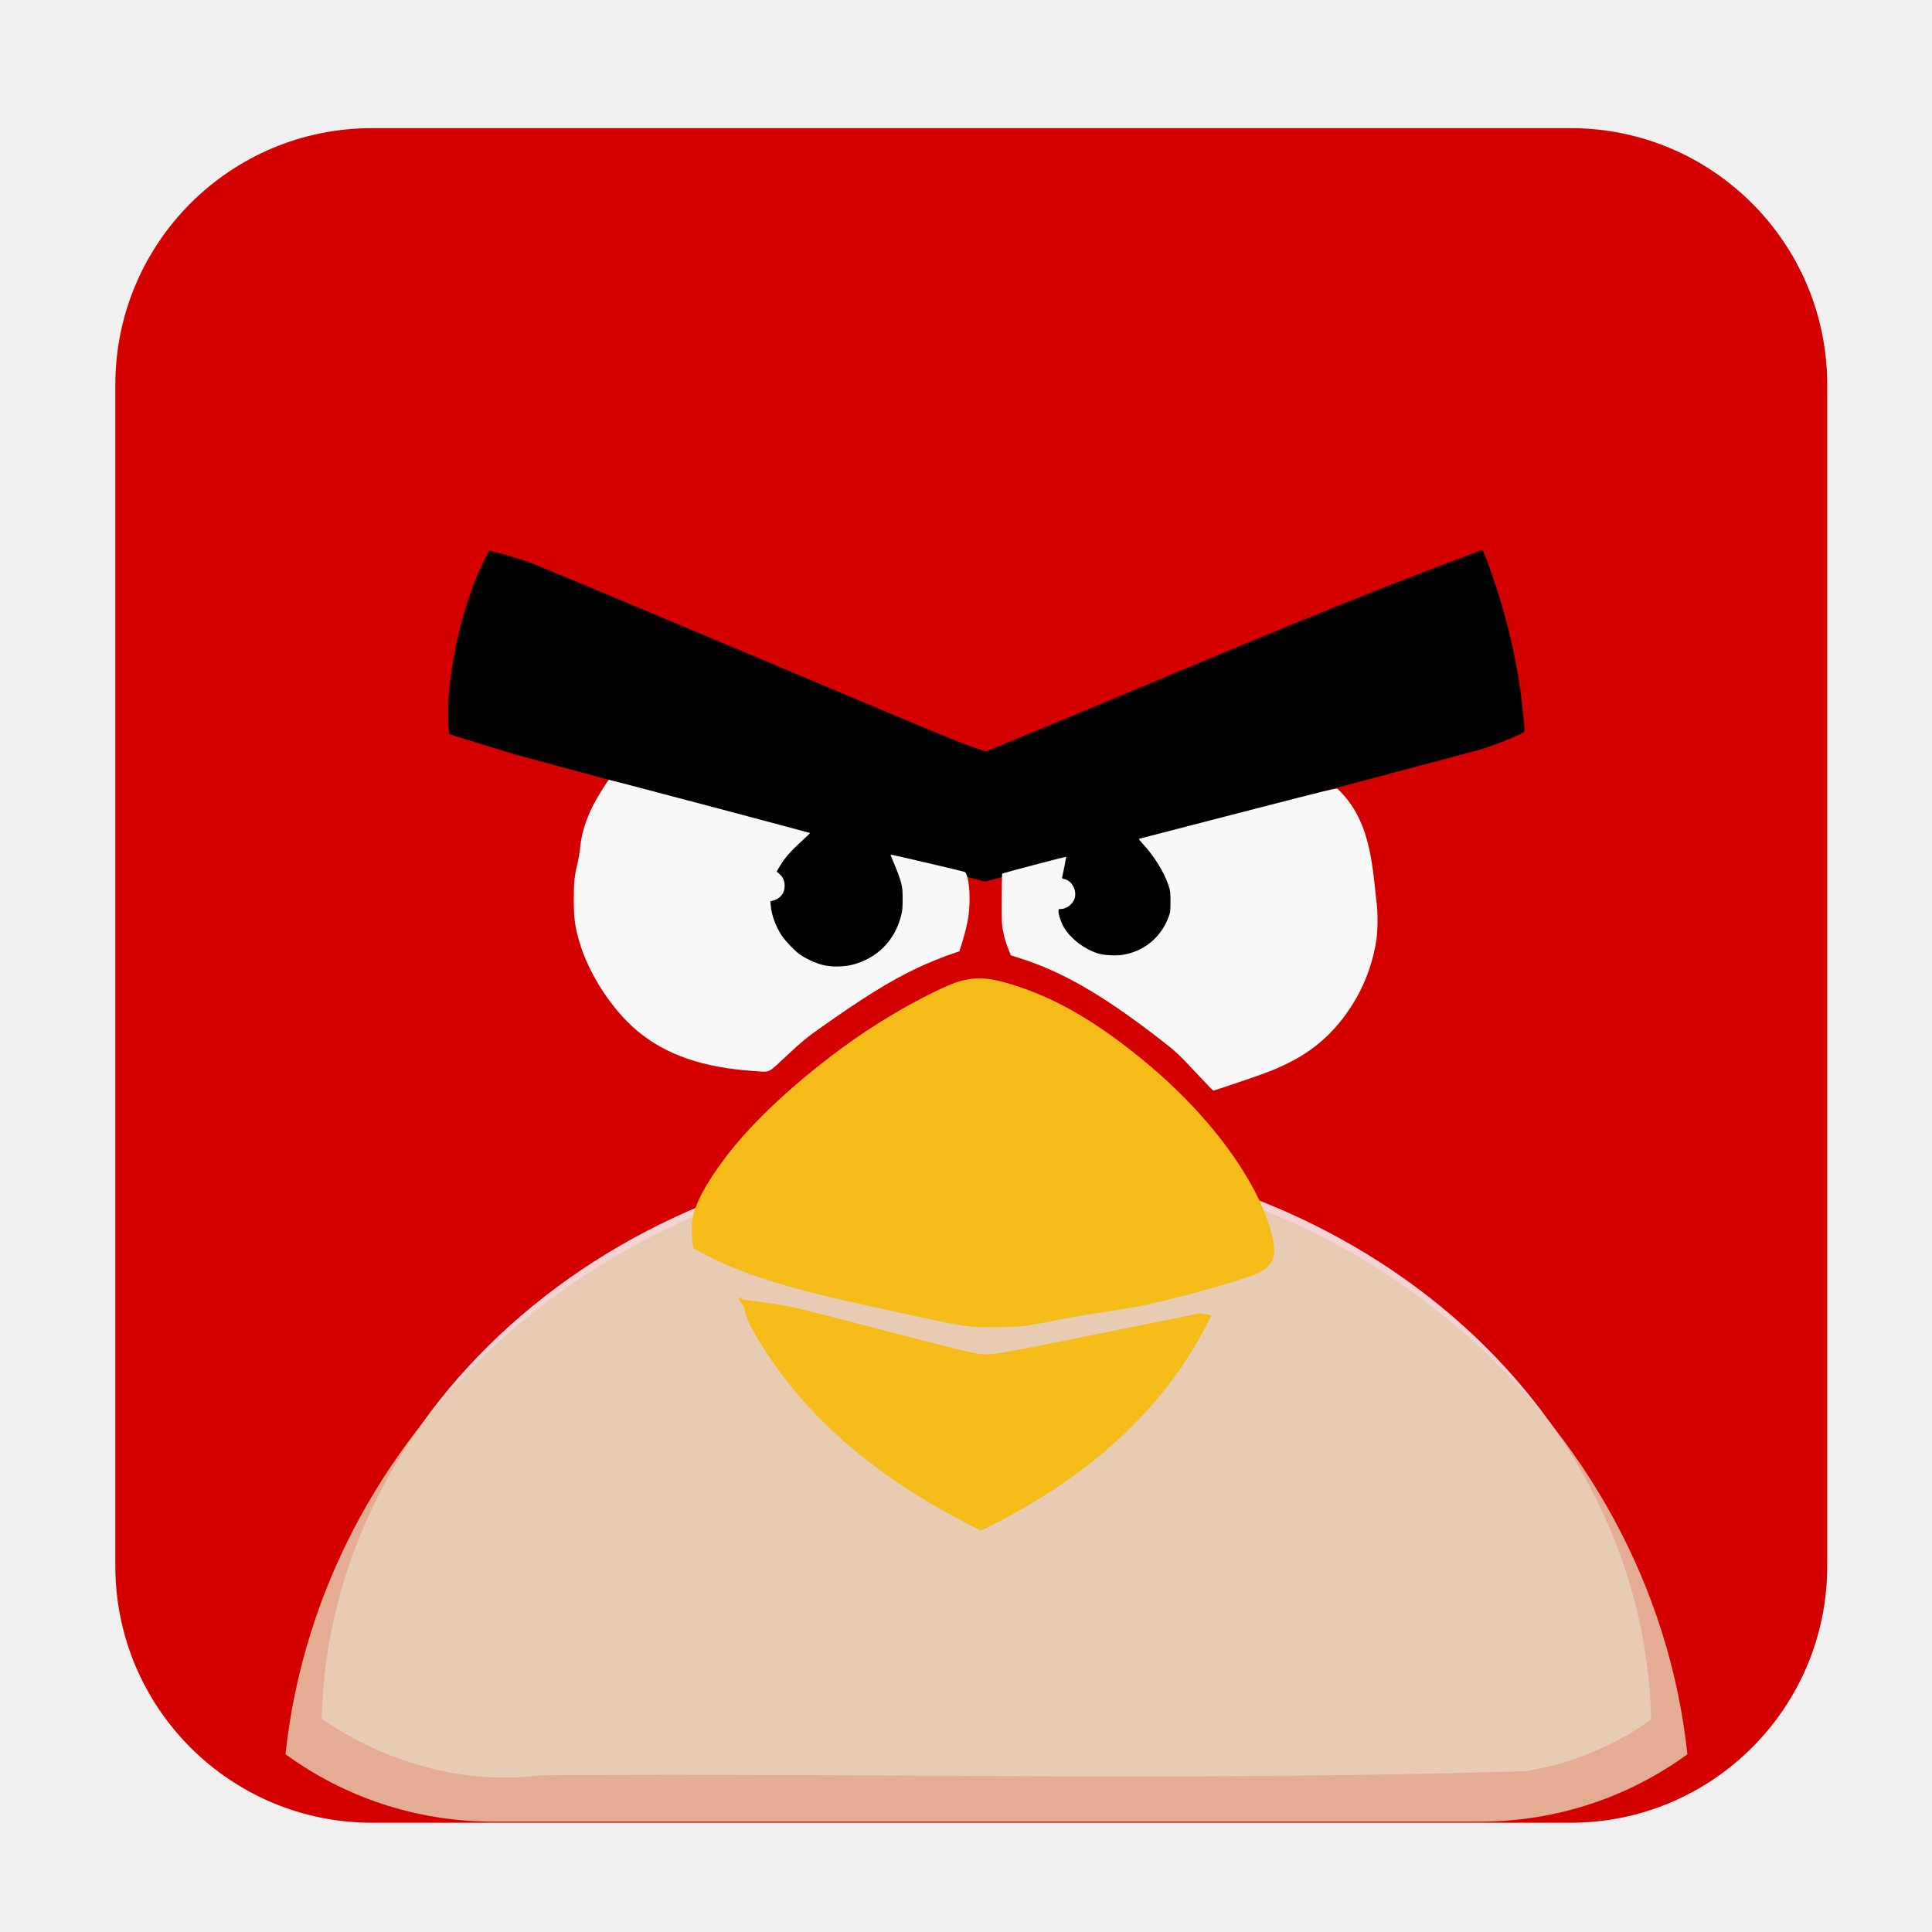
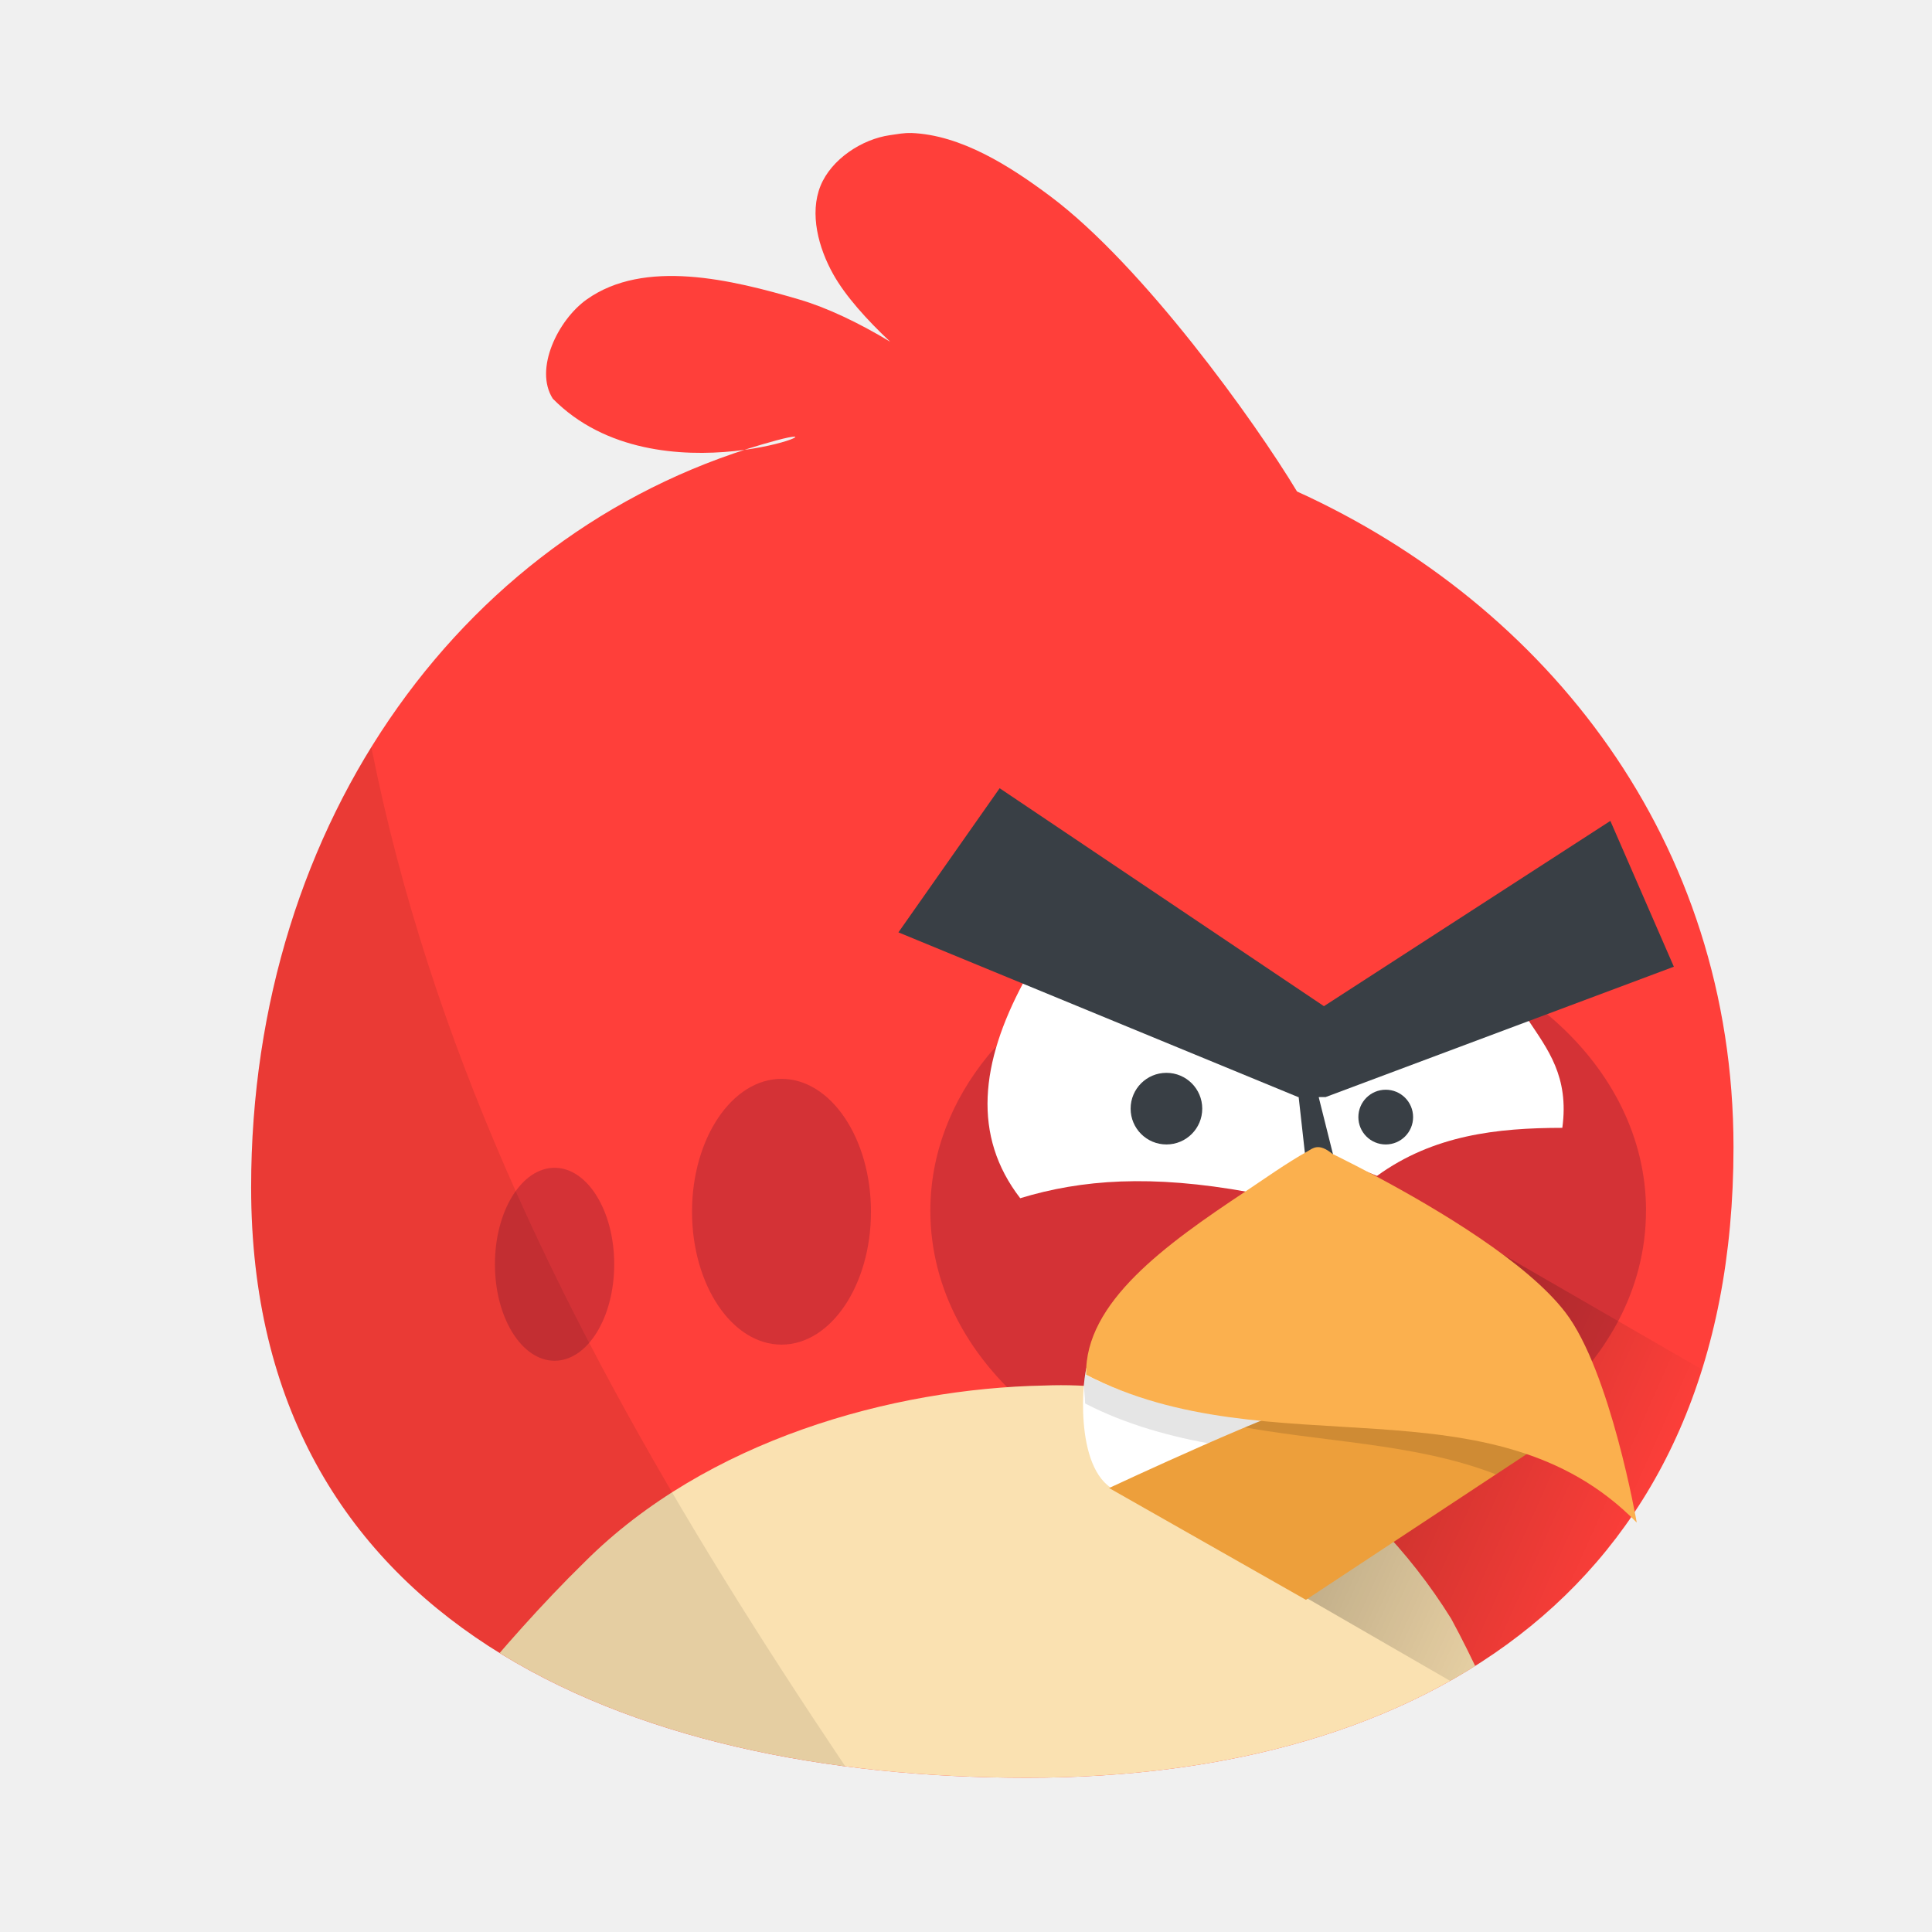
- <svg xmlns="http://www.w3.org/2000/svg" xmlns:xlink="http://www.w3.org/1999/xlink" width="512" height="512" id="svg2" version="1.1">
+ <svg xmlns="http://www.w3.org/2000/svg" xmlns:xlink="http://www.w3.org/1999/xlink" viewBox="0 0 512 512" id="svg2" version="1.1" width="100%" height="100%">
  <defs id="defs4">
-     <radialGradient gradientUnits="userSpaceOnUse" r="216" fy="256" fx="255.994" cy="256" cx="255.994" id="radialGradient21898" xlink:href="#linearGradient3853" />
-     <linearGradient y2="48.085" x2="78.466" y1="56.301" x1="64.478" gradientUnits="userSpaceOnUse" id="linearGradient3853">
-       <stop id="stop3857" style="stop-color:#d8222c;stop-opacity:1;" offset="0" />
-       <stop id="stop3859" style="stop-color:#dc2831;stop-opacity:1;" offset="1" />
+     <linearGradient id="linearGradient3909">
+       <stop style="stop-color:#000000;stop-opacity:1;" offset="0" id="stop3911" />
+       <stop style="stop-color:#000000;stop-opacity:0;" offset="1" id="stop3913" />
    </linearGradient>
-     <radialGradient gradientTransform="matrix(0.9773756,0,0,0.9773756,5.797851,546.154)" r="216" fy="256" fx="255.994" cy="256" cx="255.994" gradientUnits="userSpaceOnUse" id="radialGradient3010" xlink:href="#linearGradient3853" />
-     <radialGradient r="216" fy="256" fx="255.994" cy="256" cx="255.994" gradientTransform="translate(0.00614246,540.3622)" gradientUnits="userSpaceOnUse" id="radialGradient8001" xlink:href="#linearGradient3853" />
-     <radialGradient xlink:href="#linearGradient3853" id="radialGradient8593" gradientUnits="userSpaceOnUse" gradientTransform="translate(0.00614246,540.3622)" cx="255.994" cy="256" fx="255.994" fy="256" r="216" />
-     <linearGradient xlink:href="#ButtonShadow-0-1-1-5" id="linearGradient4114-2" gradientUnits="userSpaceOnUse" gradientTransform="matrix(1.03178,0,0,1.03178,-830.8641,592.6779)" x1="1012.513" y1="484.417" x2="1006.808" y2="20.626" />
-     <linearGradient x1="45.448" y1="92.54" x2="45.448" y2="7.017" id="ButtonShadow-0-1-1-5" gradientUnits="userSpaceOnUse" gradientTransform="matrix(1.005865,0,0,0.994169,100,0)">
-       <stop id="stop3750-8-9-3-6" style="stop-color:#000000;stop-opacity:1" offset="0" />
-       <stop id="stop3752-5-6-4-2" style="stop-color:#000000;stop-opacity:0.588" offset="1" />
+     <linearGradient id="linearGradient3764" x1="1" x2="47" gradientUnits="userSpaceOnUse" gradientTransform="matrix(0,-1,1,0,-1.5e-6,48)">
+       <stop style="stop-color:#2d8fdb;stop-opacity:1" id="stop7" />
+       <stop offset="1" style="stop-color:#3e9ade;stop-opacity:1" id="stop9" />
    </linearGradient>
-     <linearGradient xlink:href="#ButtonShadow-0-1-1-5" id="linearGradient4112-2" gradientUnits="userSpaceOnUse" gradientTransform="matrix(1.040254,0,0,1.040254,-837.9512,592.5182)" x1="1012.513" y1="484.417" x2="1006.808" y2="20.626" />
-     <linearGradient x1="45.448" y1="92.54" x2="45.448" y2="7.017" id="linearGradient5292" gradientUnits="userSpaceOnUse" gradientTransform="matrix(1.005865,0,0,0.994169,100,0)">
-       <stop id="stop5294" style="stop-color:#000000;stop-opacity:1" offset="0" />
-       <stop id="stop5296" style="stop-color:#000000;stop-opacity:0.588" offset="1" />
-     </linearGradient>
-     <linearGradient xlink:href="#ButtonShadow-0-1-1-5" id="linearGradient4110-6" gradientUnits="userSpaceOnUse" gradientTransform="matrix(1.023305,0,0,1.023305,-823.777,592.8376)" x1="1012.513" y1="484.417" x2="1006.808" y2="20.626" />
-     <linearGradient x1="45.448" y1="92.54" x2="45.448" y2="7.017" id="linearGradient5299" gradientUnits="userSpaceOnUse" gradientTransform="matrix(1.005865,0,0,0.994169,100,0)">
-       <stop id="stop5301" style="stop-color:#000000;stop-opacity:1" offset="0" />
-       <stop id="stop5303" style="stop-color:#000000;stop-opacity:0.588" offset="1" />
-     </linearGradient>
-     <linearGradient xlink:href="#ButtonShadow-0-1-1-5" id="linearGradient4116-6" gradientUnits="userSpaceOnUse" gradientTransform="matrix(1.01483,0,0,1.01483,-816.69,592.9972)" x1="1012.513" y1="484.417" x2="1006.808" y2="20.626" />
-     <linearGradient x1="45.448" y1="92.54" x2="45.448" y2="7.017" id="linearGradient5306" gradientUnits="userSpaceOnUse" gradientTransform="matrix(1.005865,0,0,0.994169,100,0)">
-       <stop id="stop5308" style="stop-color:#000000;stop-opacity:1" offset="0" />
-       <stop id="stop5310" style="stop-color:#000000;stop-opacity:0.588" offset="1" />
-     </linearGradient>
-     <linearGradient y2="20.626" x2="1006.808" y1="484.417" x1="1012.513" gradientTransform="matrix(1.007415,0,0,1.007415,-810.4888,593.1369)" gradientUnits="userSpaceOnUse" id="linearGradient3372" xlink:href="#ButtonShadow-0-1-1-5" />
-     <linearGradient x1="45.448" y1="92.54" x2="45.448" y2="7.017" id="linearGradient5313" gradientUnits="userSpaceOnUse" gradientTransform="matrix(1.005865,0,0,0.994169,100,0)">
-       <stop id="stop5315" style="stop-color:#000000;stop-opacity:1" offset="0" />
-       <stop id="stop5317" style="stop-color:#000000;stop-opacity:0.588" offset="1" />
-     </linearGradient>
-     <linearGradient xlink:href="#linearGradient4487" id="linearGradient4082" gradientUnits="userSpaceOnUse" gradientTransform="translate(-146.2203,369.0885)" x1="1016.104" y1="476.26" x2="1011.953" y2="251.661" />
-     <linearGradient id="linearGradient4487">
-       <stop id="stop4489" style="stop-color:#000000;stop-opacity:1" offset="0" />
-       <stop id="stop4491" style="stop-color:#000000;stop-opacity:0" offset="1" />
-     </linearGradient>
-     <linearGradient xlink:href="#linearGradient3737" id="linearGradient4084" gradientUnits="userSpaceOnUse" gradientTransform="translate(778.5998,-360.5596)" x1="993.439" y1="51.512" x2="988.786" y2="363.738" />
-     <linearGradient id="linearGradient3737">
-       <stop id="stop3739" style="stop-color:#ffffff;stop-opacity:1" offset="0" />
-       <stop id="stop3741" style="stop-color:#ffffff;stop-opacity:0" offset="1" />
-     </linearGradient>
-     <linearGradient xlink:href="#linearGradient4046" id="linearGradient4086" gradientUnits="userSpaceOnUse" x1="1764.649" y1="155.597" x2="1763.69" y2="-55.941" />
-     <linearGradient id="linearGradient4046">
-       <stop id="stop4048" style="stop-color:#000000;stop-opacity:1;" offset="0" />
-       <stop id="stop4050" style="stop-color:#ffffff;stop-opacity:0.2" offset="1" />
-     </linearGradient>
-     <linearGradient y2="20.626" x2="1006.808" y1="484.417" x1="1012.513" gradientTransform="matrix(1.007415,0,0,1.007415,-810.4888,593.1369)" gradientUnits="userSpaceOnUse" id="linearGradient5342" xlink:href="#ButtonShadow-0-1-1-5" />
-     <linearGradient xlink:href="#linearGradient4487" id="linearGradient3736" gradientUnits="userSpaceOnUse" gradientTransform="translate(-146.2203,369.0885)" x1="1016.104" y1="476.26" x2="1011.953" y2="251.661" />
-     <radialGradient xlink:href="#linearGradient3853" id="radialGradient3110" gradientUnits="userSpaceOnUse" gradientTransform="matrix(1.092593,0,0,1.092592,-22.08825,515.0494)" cx="255.994" cy="256" fx="255.994" fy="256" r="216" />
+     <clipPath id="clipPath-670416586">
+       <g transform="translate(0,-1004.362)" id="g12">
+         <path d="m -24,13 c 0,1.105 -0.672,2 -1.5,2 -0.828,0 -1.5,-0.895 -1.5,-2 0,-1.105 0.672,-2 1.5,-2 0.828,0 1.5,0.895 1.5,2 z" transform="matrix(15.33333,0,0,11.5,415,878.8622)" style="fill:#1890d0" id="path14" />
+       </g>
+     </clipPath>
+     <clipPath clipPathUnits="userSpaceOnUse" id="clipPath3899">
+       <path id="path3901" d="m 56.969,12.125 c -0.106,-0.004 -0.207,0.016 -0.312,0.031 -0.42,0.059 -0.871,0.358 -1.031,0.75 -0.168,0.413 -0.03,0.923 0.188,1.312 0.179,0.32 0.496,0.673 0.844,1 -0.471,-0.285 -0.943,-0.507 -1.344,-0.625 -1.008,-0.297 -2.301,-0.61 -3.156,0 -0.423,0.302 -0.781,1.031 -0.5,1.469 1.55,1.572 4.519,0.293 3.313,0.618 C 50.39,17.915 47.188,22.297 47.188,27.75 c 0,6.459 5.547,8.75 11.5,8.75 5.953,0 10.469,-2.885 10.469,-9.344 0,-4.539 -2.762,-8.034 -6.469,-9.719 -0.62,-1.032 -2.281,-3.346 -3.656,-4.375 -0.598,-0.447 -1.322,-0.91 -2.062,-0.938 z" style="fill:#ff3f3a;fill-opacity:1;fill-rule:evenodd;stroke:none" />
+     </clipPath>
+     <linearGradient xlink:href="#linearGradient3909" id="linearGradient3915" x1="66.531" y1="26.964" x2="84.145" y2="34.87" gradientUnits="userSpaceOnUse" />
+     <clipPath clipPathUnits="userSpaceOnUse" id="clipPath3919">
+       <path id="path3921" d="m 73.344,13.75 c -0.106,-0.004 -0.207,0.016 -0.312,0.031 -0.42,0.059 -0.871,0.358 -1.031,0.75 -0.168,0.413 -0.03,0.923 0.188,1.312 0.179,0.32 0.496,0.673 0.844,1 -0.471,-0.285 -0.943,-0.507 -1.344,-0.625 -1.008,-0.297 -2.301,-0.61 -3.156,0 -0.423,0.302 -0.781,1.031 -0.5,1.469 1.55,1.572 4.519,0.293 3.313,0.618 C 66.765,19.54 63.562,23.922 63.562,29.375 c 0,6.459 5.547,8.75 11.5,8.75 5.953,0 10.469,-2.885 10.469,-9.344 0,-4.539 -2.762,-8.034 -6.469,-9.719 -0.62,-1.032 -2.281,-3.346 -3.656,-4.375 -0.598,-0.447 -1.322,-0.91 -2.062,-0.938 z" style="fill:#ff3f3a;fill-opacity:1;fill-rule:evenodd;stroke:none" />
+     </clipPath>
+     <clipPath clipPathUnits="userSpaceOnUse" id="clipPath3927">
+       <path id="path3929" d="m 73.344,13.75 c -0.106,-0.004 -0.207,0.016 -0.312,0.031 -0.42,0.059 -0.871,0.358 -1.031,0.75 -0.168,0.413 -0.03,0.923 0.188,1.312 0.179,0.32 0.496,0.673 0.844,1 -0.471,-0.285 -0.943,-0.507 -1.344,-0.625 -1.008,-0.297 -2.301,-0.61 -3.156,0 -0.423,0.302 -0.781,1.031 -0.5,1.469 1.55,1.572 4.519,0.293 3.313,0.618 C 66.765,19.54 63.562,23.922 63.562,29.375 c 0,6.459 5.547,8.75 11.5,8.75 5.953,0 10.469,-2.885 10.469,-9.344 0,-4.539 -2.762,-8.034 -6.469,-9.719 -0.62,-1.032 -2.281,-3.346 -3.656,-4.375 -0.598,-0.447 -1.322,-0.91 -2.062,-0.938 z" style="fill:#ff3f3a;fill-opacity:1;fill-rule:evenodd;stroke:none" />
+     </clipPath>
+     <clipPath clipPathUnits="userSpaceOnUse" id="clipPath3935">
+       <path id="path3937" d="m 73.344,13.75 c -0.106,-0.004 -0.207,0.016 -0.312,0.031 -0.42,0.059 -0.871,0.358 -1.031,0.75 -0.168,0.413 -0.03,0.923 0.188,1.312 0.179,0.32 0.496,0.673 0.844,1 -0.471,-0.285 -0.943,-0.507 -1.344,-0.625 -1.008,-0.297 -2.301,-0.61 -3.156,0 -0.423,0.302 -0.781,1.031 -0.5,1.469 1.55,1.572 4.519,0.293 3.313,0.618 C 66.765,19.54 63.562,23.922 63.562,29.375 c 0,6.459 5.547,8.75 11.5,8.75 5.953,0 10.469,-2.885 10.469,-9.344 0,-4.539 -2.762,-8.034 -6.469,-9.719 -0.62,-1.032 -2.281,-3.346 -3.656,-4.375 -0.598,-0.447 -1.322,-0.91 -2.062,-0.938 z" style="fill:#ff3f3a;fill-opacity:1;fill-rule:evenodd;stroke:none" />
+     </clipPath>
+     <clipPath clipPathUnits="userSpaceOnUse" id="clipPath3958">
+       <path id="path3960" d="m 82.575,33.256 -3.381,2.232 -2.917,-1.657 c 0,0 2.696,-1.26 3.027,-1.26 0.331,0 3.27,0.685 3.27,0.685 z" style="fill:#ed9f3b;fill-opacity:1;stroke:none" />
+     </clipPath>
+     <linearGradient xlink:href="#linearGradient3909" id="linearGradient3982" gradientUnits="userSpaceOnUse" x1="66.531" y1="26.964" x2="84.145" y2="34.87" />
  </defs>
-   <g id="layer1" transform="translate(0,-540.3622)">
-     <rect style="fill:#d40000;fill-rule:evenodd;stroke:none" id="rect3113" width="453.664" height="449.082" x="30.566" y="574.323" ry="68.015" />
-     <path id="path8574" transform="translate(0,540.3622)" d="m 382.594,149 c -0.029,-0.007 -0.035,0.02 -0.062,0.031 -0.152,0.059 -3.02,1.116 -6.375,2.375 -18.397,6.901 -39.225,15.305 -71.5,28.812 -19.714,8.25 -31.456,13.119 -40.531,16.844 l -8.281,3.406 -3.5,-1.188 c -2.108,-0.718 -8.832,-3.449 -17.125,-6.938 -7.514,-3.16 -25.321,-10.652 -39.594,-16.656 -40.009,-16.831 -55.375,-23.242 -57.062,-23.812 -2.394,-0.81 -9.385,-2.779 -9.531,-2.688 -0.22,0.136 -2.512,4.87 -3.344,6.906 -3.823,9.366 -6.661,21.988 -7.125,31.688 -0.146,3.045 -0.003,8.01 0.25,8.25 l 32.773,32.682 c -0.861,3.607 -1.002,5.101 -1,9.562 0.003,4.738 0.266,6.773 1.375,10.625 1.829,6.353 5.792,13.263 10.469,18.594 0.308,0.351 0.623,0.694 0.938,1.031 0.185,0.203 0.375,0.396 0.562,0.594 0.16,0.165 0.308,0.339 0.469,0.5 0.241,0.246 0.476,0.482 0.719,0.719 0.053,0.053 0.103,0.104 0.156,0.156 0.021,0.021 0.041,0.042 0.062,0.062 0.041,0.041 0.084,0.084 0.125,0.125 0,0 28.212,28.181 28.214,28.182 -1.649,1.864 -3.191,3.714 -4.531,5.5 -4.889,6.516 -7.54,11.534 -8.25,15.562 -0.25,1.421 -0.213,4.891 0.062,6.344 l 0.219,1.125 13.247,13.155 c -0.747,-0.117 -0.898,-0.21 -1.094,-0.438 -0.151,-0.175 -0.284,-0.236 -0.375,-0.188 -0.151,0.081 -0.199,0.413 -0.094,0.688 0.773,1.253 1.04,1.232 1.281,2.156 0.754,2.9 1.016,3.539 2.656,6.375 3.639,6.29 7.959,12.173 12.938,17.719 0.976,1.087 1.971,2.159 3,3.219 0.123,0.129 0.251,0.246 0.375,0.375 0.123,0.129 0.251,0.247 0.375,0.375 0.259,0.262 0.519,0.521 0.781,0.781 0.533,0.529 1.047,1.071 1.594,1.594 0.032,0.03 0.062,0.063 0.094,0.094 0.096,0.093 0.185,0.189 0.281,0.281 0.032,0.03 0.062,0.063 0.094,0.094 0.096,0.093 0.185,0.189 0.281,0.281 0.133,0.129 0.273,0.246 0.406,0.375 0.021,0.02 0.041,0.042 0.062,0.062 0.138,0.134 0.267,0.273 0.406,0.406 l 347.671,347.699 c 9.703,9.425 21.596,17.78 35.875,25.156 1.938,1.001 3.555,1.842 3.594,1.844 0.039,0 1.694,-0.849 3.688,-1.875 13.965,-7.188 25.35,-15.256 34.844,-24.75 6.566,-6.566 11.562,-12.969 16.219,-20.719 1.383,-2.301 4.031,-7.291 4.031,-7.594 0,-0.047 -0.152,-0.12 -0.406,-0.188 0.008,-0.026 0.062,-0.144 0.062,-0.156 0,-0.048 -0.17,-0.118 -0.438,-0.188 0.008,-0.026 0.062,-0.144 0.062,-0.156 -0.023,-0.047 -0.16,-0.123 -0.406,-0.188 0.006,-0.019 0.062,-0.115 0.062,-0.125 0.004,-0.01 0,-0.029 0,-0.031 0,-0.047 -0.153,-0.12 -0.406,-0.188 0.006,-0.019 0.062,-0.115 0.062,-0.125 0.006,-0.01 0,-0.029 0,-0.031 0,-0.049 -0.171,-0.118 -0.438,-0.188 0.006,-0.019 0.062,-0.115 0.062,-0.125 0.007,-0.012 0.031,-0.029 0.031,-0.031 0,-0.048 -0.171,-0.118 -0.438,-0.188 0.006,-0.019 0.062,-0.115 0.062,-0.125 0.008,-0.014 0.031,-0.06 0.031,-0.062 0,-0.048 -0.172,-0.087 -0.438,-0.156 0.006,-0.019 0.062,-0.115 0.062,-0.125 0.01,-0.017 0.031,-0.059 0.031,-0.062 0,-0.046 -0.154,-0.12 -0.406,-0.188 0.003,-0.012 0.031,-0.086 0.031,-0.094 0.011,-0.019 0.031,-0.06 0.031,-0.062 0,-0.049 -0.19,-0.116 -0.469,-0.188 0.006,-0.019 0.062,-0.115 0.062,-0.125 0.013,-0.021 0.031,-0.059 0.031,-0.062 0,-0.046 -0.155,-0.12 -0.406,-0.188 0.003,-0.012 0.031,-0.087 0.031,-0.094 0.014,-0.024 0.031,-0.059 0.031,-0.062 0,-0.046 -0.155,-0.12 -0.406,-0.188 0.002,-0.008 0.031,-0.057 0.031,-0.062 0.015,-0.026 0.031,-0.09 0.031,-0.094 0,-0.048 -0.173,-0.118 -0.438,-0.188 0.002,-0.008 0.031,-0.057 0.031,-0.062 0.017,-0.028 0.062,-0.09 0.062,-0.094 0,-0.048 -0.173,-0.118 -0.438,-0.188 0.002,-0.008 0.031,-0.057 0.031,-0.062 0.018,-0.03 0.062,-0.121 0.062,-0.125 0,-0.048 -0.173,-0.087 -0.438,-0.156 0.002,-0.008 0.031,-0.057 0.031,-0.062 0.019,-0.033 0.031,-0.12 0.031,-0.125 0,-0.046 -0.156,-0.121 -0.406,-0.188 3e-4,-0.003 -7e-5,-0.029 0,-0.031 0.021,-0.035 0.062,-0.12 0.062,-0.125 0,-0.046 -0.156,-0.121 -0.406,-0.188 7.857,-2.076 15.73,-4.455 17.938,-5.562 1.515,-0.76 2.857,-2.063 3.375,-3.219 0.613,-1.366 0.556,-3.831 -0.156,-6.5 -1.591,-5.962 -4.228,-11.582 -8.5,-18.062 -3.321,-5.038 -7.304,-10.006 -11.844,-14.812 -0.11,-0.117 -0.233,-0.227 -0.344,-0.344 -0.245,-0.261 -0.502,-0.521 -0.75,-0.781 -10.137,-10.138 -21.432,-21.552 -31.124,-30.905 -0.219,-0.218 -0.434,-0.439 -0.656,-0.656 -0.114,-0.113 -0.229,-0.231 -0.344,-0.344 -0.104,-0.102 -0.208,-0.21 -0.312,-0.312 -0.104,-0.102 -0.208,-0.21 -0.312,-0.312 7.408,3.561 15.187,8.63 24.75,16 1.392,1.073 2.39,1.863 3.25,2.562 l 11.247,11.217 c 0.08,0 2.904,-0.919 6.281,-2.062 7.445,-2.52 9.32,-3.273 12.656,-4.906 7.539,-3.691 13.235,-9.095 17.594,-16.719 2.569,-4.492 4.383,-9.786 5.125,-14.969 0.377,-2.632 0.356,-7.575 -0.031,-9.812 -2.96,-12.474 -2.692,-21.417 -9.906,-28.594 -0.234,-0.241 -0.487,-0.506 -0.688,-0.719 l 37.594,-9.469 c 5.087,-1.674 10.906,-4.107 10.906,-4.562 0,-0.595 -0.564,-6.146 -0.875,-8.625 -1.449,-11.566 -4.562,-23.866 -8.938,-35.375 -0.73,-1.92 -1.156,-2.281 -1.156,-2.281 0,0 -349.67,-349.717 -349.67,-349.716 -0.116,-0.215 -0.184,-0.264 -0.264,-0.284 z" style="fill:#000000;fill-opacity:0.392;display:none" />
-     <path style="opacity:0.85;color:#000000;fill:#f8f8f8;fill-opacity:1;fill-rule:nonzero;stroke:none;stroke-width:12;marker:none;visibility:visible;display:inline;overflow:visible;enable-background:accumulate" d="m 85.251,995.768 c 1.052,0.724 2.064,1.493 3.145,2.172 2.32,1.458 4.692,2.81 7.132,4.052 2.44,1.243 4.948,2.39 7.489,3.404 2.54,1.014 5.127,1.888 7.748,2.658 2.621,0.77 5.261,1.432 7.943,1.945 2.682,0.513 5.414,0.893 8.137,1.135 2.723,0.241 5.457,0.336 8.202,0.292 2.745,-0.045 5.488,-0.239 8.234,-0.584 21.756,-0.157 43.531,-0.14 65.292,-0.065 21.761,0.076 43.499,0.224 65.26,0.292 21.761,0.068 43.536,0.082 65.292,-0.097 21.756,-0.179 43.513,-0.565 65.26,-1.232 2.702,-0.43 5.361,-1.008 7.975,-1.718 2.614,-0.71 5.17,-1.556 7.683,-2.529 2.514,-0.973 4.96,-2.058 7.359,-3.274 2.399,-1.216 4.764,-2.545 7.035,-3.988 1.088,-0.691 2.088,-1.497 3.145,-2.237 -1.937,-83.661 -79.98,-151.008 -176.165,-151.008 -96.098,0 -174.092,67.226 -176.165,150.781 z" id="path3911" />
-     <path id="path8044" d="m 261.417,846.886 c -96.685,0 -176.199,69.404 -185.761,158.335 0.005,0 -0.005,0.029 0,0.033 15.417,11.238 34.425,17.863 55.048,17.863 l 261.428,0 c 20.622,0 39.631,-6.625 55.048,-17.863 -9.1e-4,-0.01 9.1e-4,-0.022 0,-0.032 -9.563,-88.931 -89.077,-158.336 -185.761,-158.336 z" style="opacity:0.85;color:#000000;fill:#e5caad;fill-opacity:1;fill-rule:nonzero;stroke:none;stroke-width:9.774;marker:none;visibility:visible;display:inline;overflow:visible;enable-background:accumulate" />
-     <path style="color:#000000;fill:#000000;fill-opacity:1;fill-rule:nonzero;stroke:none;stroke-width:0;marker:none;visibility:visible;display:inline;overflow:visible;enable-background:accumulate" id="path3080-5" d="m 323.633,242.547 a 22.208,19.192 0 1 1 -44.417,0 22.208,19.192 0 1 1 44.417,0 z" transform="matrix(0.8613314,0,0,0.9966903,-38.15524,536.1724)" />
-     <path style="color:#000000;fill:#000000;fill-opacity:1;fill-rule:nonzero;stroke:none;stroke-width:0;marker:none;visibility:visible;display:inline;overflow:visible;enable-background:accumulate" id="path3080" d="m 323.633,242.547 a 22.208,19.192 0 1 1 -44.417,0 22.208,19.192 0 1 1 44.417,0 z" transform="matrix(0.8203157,0,0,0.9492288,46.86984,547.9634)" />
-     <g transform="matrix(1.037411,0,0,1.03741,-4.160417,-29.01834)" id="g7989">
-       <path id="path3060" d="m 135.46,741.537 c -9.074,-2.761 -16.56,-5.078 -16.635,-5.15 -0.253,-0.24 -0.416,-5.207 -0.27,-8.252 0.464,-9.7 3.301,-22.316 7.125,-31.683 0.831,-2.037 3.125,-6.775 3.345,-6.911 0.146,-0.091 7.135,1.888 9.529,2.698 1.687,0.571 17.047,6.981 57.056,23.813 14.273,6.004 32.098,13.503 39.612,16.663 8.293,3.488 15.027,6.211 17.136,6.929 l 3.473,1.183 8.299,-3.406 c 9.076,-3.725 20.808,-8.605 40.521,-16.855 32.275,-13.507 53.094,-21.892 71.491,-28.793 3.355,-1.259 6.225,-2.337 6.378,-2.396 0.224,-0.087 0.449,0.345 1.179,2.265 4.376,11.509 7.479,23.802 8.928,35.368 0.311,2.479 0.873,8.042 0.873,8.636 0,0.455 -5.826,2.894 -10.913,4.568 l -126.99,33.856 z" style="fill:#000000" />
-       <path id="path3058" d="m 258.321,937.988 c 13.965,-7.188 25.33,-15.27 34.824,-24.764 6.566,-6.566 11.579,-12.961 16.236,-20.711 1.383,-2.301 4.035,-7.296 4.035,-7.598 0,-0.094 -0.638,-0.264 -1.418,-0.378 l -1.418,-0.207 -18.646,3.778 c -32.476,6.579 -34.084,6.867 -37.207,6.66 -1.84,-0.122 -7.049,-1.395 -26.723,-6.533 -22.323,-5.829 -21.508,-5.641 -29.129,-6.723 -5.134,-0.728 -5.164,-0.595 -5.545,-1.038 -0.402,-0.468 -0.634,0.065 -0.465,0.505 0.773,1.253 1.044,1.238 1.286,2.162 0.754,2.9 1.029,3.558 2.669,6.393 11.369,19.653 29.121,35.531 54.213,48.493 1.938,1.001 3.555,1.821 3.594,1.823 0.039,0 1.702,-0.836 3.695,-1.862 z" style="fill:#f5bb19;fill-opacity:1" />
-       <path id="path3056" d="m 266.047,887.529 c 1.216,-0.16 3.498,-0.559 5.07,-0.887 5.305,-1.108 7.991,-1.583 14.459,-2.553 3.545,-0.532 7.798,-1.235 9.452,-1.563 9.364,-1.857 27.152,-6.856 30.66,-8.615 1.515,-0.76 2.871,-2.037 3.389,-3.193 0.613,-1.366 0.552,-3.834 -0.16,-6.503 -1.591,-5.962 -4.245,-11.594 -8.517,-18.075 -6.488,-9.841 -15.465,-19.413 -26.273,-28.014 -12.057,-9.595 -22.189,-15.15 -33.39,-18.307 -5.602,-1.579 -9.568,-1.371 -14.463,0.758 -8.557,3.721 -19.194,10.01 -27.893,16.492 -12.431,9.263 -22.721,19.005 -29.218,27.665 -4.889,6.516 -7.548,11.524 -8.257,15.553 -0.25,1.421 -0.22,4.905 0.056,6.359 l 0.212,1.117 3.523,1.843 c 8.633,4.516 20.124,8.181 38.073,12.145 29.126,6.431 27.87,6.219 36.254,6.125 3.235,-0.036 5.537,-0.149 7.023,-0.344 z" style="fill:#f5bb19;fill-opacity:1" />
-       <path id="path3054" d="m 320.25,825.382 c 7.445,-2.52 9.335,-3.248 12.671,-4.882 7.539,-3.691 13.226,-9.099 17.585,-16.723 2.569,-4.492 4.382,-9.792 5.124,-14.974 0.377,-2.633 0.366,-7.569 -0.021,-9.806 -1.12,-10.484 -1.838,-20.945 -9.851,-28.584 -0.34,-0.307 -0.942,-0.161 -25.411,6.146 -13.784,3.553 -25.169,6.499 -25.299,6.547 -0.165,0.06 0.022,0.361 0.611,0.986 3.054,3.24 5.693,7.454 6.861,10.953 0.451,1.352 0.488,1.66 0.489,4.125 10e-4,2.586 -0.014,2.706 -0.549,4.104 -1.958,5.118 -6.245,8.613 -11.632,9.482 -1.83,0.295 -4.839,0.127 -6.369,-0.356 -3.37,-1.065 -6.674,-3.541 -8.505,-6.374 -0.748,-1.157 -1.548,-3.417 -1.548,-4.373 0,-0.57 0.025,-0.593 0.644,-0.596 1.313,-0.013 2.826,-1.098 3.385,-2.44 0.855,-2.049 -0.525,-4.832 -2.588,-5.219 -0.484,-0.091 -0.565,-0.169 -0.492,-0.477 0.211,-0.879 1.059,-5.184 1.03,-5.223 -0.052,-0.068 -16.246,4.199 -16.358,4.31 -0.055,0.055 -0.11,2.984 -0.122,6.509 -0.019,5.564 0.019,6.613 0.289,7.956 0.415,2.062 0.732,3.145 1.441,4.927 l 0.593,1.49 2.265,0.72 c 10.794,3.431 20.977,9.271 34.98,20.062 4.968,3.829 5.304,4.135 9.915,9.059 2.437,2.602 4.496,4.731 4.576,4.731 0.08,0 2.909,-0.935 6.287,-2.079 z" style="fill:#f8f8f8;fill-opacity:1" />
-       <path id="path3050" d="m 205.094,818.423 c 3.801,-3.537 4.961,-4.503 7.974,-6.636 11.533,-8.163 18.141,-12.265 25.159,-15.615 2.569,-1.227 7.12,-3.073 9.471,-3.841 l 1.391,-0.455 0.621,-2.014 c 1.355,-4.396 1.837,-6.92 1.96,-10.263 0.14,-3.799 -0.452,-7.677 -1.221,-8.002 -0.56,-0.237 -18.839,-4.512 -18.925,-4.426 -0.042,0.042 0.426,1.235 1.039,2.653 0.613,1.417 1.32,3.346 1.57,4.286 0.402,1.51 0.455,2.029 0.455,4.459 0,2.414 -0.054,2.953 -0.445,4.418 -1.663,6.235 -6.091,10.656 -12.306,12.288 -2.271,0.596 -5.413,0.626 -7.667,0.073 -1.858,-0.456 -4.598,-1.739 -6.028,-2.823 -1.352,-1.025 -3.434,-3.21 -4.366,-4.582 -1.532,-2.256 -2.659,-5.267 -2.866,-7.656 l -0.104,-1.204 0.753,-0.201 c 1.806,-0.483 2.903,-1.907 2.896,-3.76 -0.005,-1.292 -0.424,-2.231 -1.347,-3.022 l -0.71,-0.608 0.851,-1.416 c 1.246,-2.073 2.549,-3.581 5.249,-6.078 1.323,-1.223 2.426,-2.275 2.45,-2.337 0.036,-0.091 -51,-13.601 -51.363,-13.596 -0.269,0 -2.941,4.302 -4.113,6.618 -1.922,3.797 -3.014,7.498 -3.347,11.342 -0.065,0.756 -0.299,2.13 -0.52,3.054 -0.861,3.607 -1.022,5.116 -1.019,9.578 0.003,4.738 0.264,6.759 1.373,10.611 2.38,8.267 8.363,17.501 14.856,22.928 7.365,6.156 16.832,9.396 29.997,10.266 4.097,0.271 3.167,0.724 8.281,-4.036 z" style="fill:#f8f8f8;fill-opacity:1" />
-     </g>
+   <g id="g3962" transform="matrix(17.8817,0,0,17.8817,-193.8398,-228.4965)">
+     <path id="path3103" d="m 24.344,14.75 c -0.106,-0.004 -0.207,0.016 -0.312,0.031 -0.42,0.059 -0.871,0.358 -1.031,0.75 -0.168,0.413 -0.03,0.923 0.188,1.312 0.179,0.32 0.496,0.673 0.844,1 -0.471,-0.285 -0.943,-0.507 -1.344,-0.625 -1.008,-0.297 -2.301,-0.61 -3.156,0 -0.423,0.302 -0.781,1.031 -0.5,1.469 1.55,1.572 4.519,0.293 3.313,0.618 C 17.765,20.54 14.562,24.922 14.562,30.375 c 0,6.459 5.547,8.75 11.5,8.75 5.953,0 10.469,-2.885 10.469,-9.344 0,-4.539 -2.762,-8.034 -6.469,-9.719 -0.62,-1.032 -2.281,-3.346 -3.656,-4.375 -0.598,-0.447 -1.322,-0.91 -2.062,-0.938 z" style="fill:#ff3f3a;fill-opacity:1;fill-rule:evenodd;stroke:none" />
+     <path id="path3943" d="m 35.234,30.723 c 0,2.332 -2.374,4.223 -5.303,4.223 -2.929,0 -5.303,-1.891 -5.303,-4.223 0,-0.848 0.314,-1.638 0.855,-2.3 0.946,-1.158 2.961,-0.531 4.824,-0.531 0.571,0 1.297,-0.923 1.812,-0.79 0.907,0.234 1.154,0.259 1.774,0.813 0.835,0.746 1.342,1.73 1.342,2.808 z" style="fill:#2a002a;fill-opacity:0.2;fill-rule:evenodd;stroke:none" />
+     <path id="path3903" d="m 29.887,28.649 0.243,2.011 0.663,-0.398 -0.331,-2.011 z" style="fill:#393f45;fill-opacity:1;stroke:none" />
+     <path id="path3874" d="m 26.011,27.333 c -0.641,1.196 -0.765,2.278 -0.051,3.203 0.909,-0.277 1.941,-0.354 3.391,-0.09 L 30.18,29.875 30.078,28.96 z" style="fill:#ffffff;fill-opacity:1;stroke:none" />
+     <path id="path3878" d="m 30.383,29.036 0.229,0.915 0.636,0.254 c 0.834,-0.605 1.778,-0.711 2.746,-0.712 0.104,-0.762 -0.22,-1.167 -0.508,-1.602 z" style="fill:#ffffff;fill-opacity:1;stroke:none" />
+     <path id="path3880" d="m 25.655,24.46 -1.5,2.136 5.924,2.441 0.407,0 5.161,-1.932 -0.941,-2.161 -2.724,1.762 -1.521,0.984 -1.744,-1.172 z" style="fill:#393f45;fill-opacity:1;stroke:none" />
+     <path transform="translate(-32.625,2.625)" clip-path="url(#clipPath3899)" id="path3882" d="m 49.737,36.047 c 0,0 1.111,-1.492 2.391,-2.743 1.807,-1.809 4.562,-2.574 6.813,-2.617 2.638,-0.104 4.783,1.45 6.031,3.456 0.642,1.181 1.189,2.666 1.189,2.666 -5.7,2.077 -11.129,1.352 -16.424,-0.763 z" style="fill:#fae1b1;fill-opacity:1;stroke:none" />
+     <path id="path3895" d="m 26.95,33.031 c -0.058,0.094 -0.21,1.516 0.414,1.832 0.112,0.057 2.417,0.028 2.417,0.028 l 0.156,-1.438 z" style="fill:#ffffff;fill-opacity:1;stroke:none" />
+     <path transform="translate(-49,1)" clip-path="url(#clipPath3919)" id="path3907" d="m 79.469,28.844 9.176,5.298 -3.165,4.942 -6.262,-3.615 z" style="fill:url(#linearGradient3982);fill-opacity:1;stroke:none" />
+     <path id="path3946" d="m 26.938,33.062 c -0.066,0.177 -0.02,0.326 -0.016,0.516 0.601,0.312 1.299,0.504 1.938,0.609 0.291,-0.128 0.541,-0.256 0.797,-0.359 -0.895,-0.088 -1.881,-0.238 -2.719,-0.672 -6.53e-4,-0.031 -0.001,-0.063 0,-0.094 z" style="fill:#000000;fill-opacity:0.105;stroke:none" />
+     <path id="path3886" d="m 33.575,34.256 -3.381,2.232 -2.917,-1.657 c 0,0 2.696,-1.26 3.027,-1.26 0.331,0 3.27,0.685 3.27,0.685 z" style="fill:#ed9f3b;fill-opacity:1;stroke:none" />
+     <path transform="translate(-49,1)" clip-path="url(#clipPath3958)" style="fill:#000000;fill-opacity:0.125;stroke:none" d="m 76.046,32.215 c 2.719,1.41 5.5,0.328 7.644,2.519 0,0 0.016,-2.451 -0.653,-3.321 -0.57,-0.742 -1.892,-1.528 -2.796,-2.011 -0.218,-0.116 -0.411,-0.215 -0.564,-0.291 -0.033,-0.016 -0.064,-0.032 -0.093,-0.046 -0.202,-0.168 -0.291,-0.08 -0.36,-0.041 -0.324,0.181 -0.656,0.419 -0.927,0.599 -1.182,0.785 -2.274,1.52 -2.252,2.591 z" id="path3954" />
+     <path id="path3884" d="m 26.937,33.152 c 2.719,1.41 6.016,-4.3e-5 8.16,2.191 0,0 -0.39,-2.247 -1.059,-3.117 -0.57,-0.742 -1.892,-1.528 -2.796,-2.011 -0.218,-0.116 -0.411,-0.215 -0.564,-0.291 -0.033,-0.016 -0.064,-0.032 -0.093,-0.046 -0.202,-0.168 -0.291,-0.08 -0.36,-0.041 -0.324,0.181 -0.656,0.419 -0.927,0.599 -1.182,0.785 -2.384,1.645 -2.361,2.716 z" style="fill:#fbb04e;fill-opacity:1;stroke:none" />
+     <path transform="matrix(1.333333,0,0,1.333333,-45.58906,-4.562053)" d="m 55.685,25.328 c 0,0.22 -0.178,0.398 -0.398,0.398 -0.22,0 -0.398,-0.178 -0.398,-0.398 0,-0.22 0.178,-0.398 0.398,-0.398 0.22,0 0.398,0.178 0.398,0.398 z" id="path3891" style="fill:#393f45;fill-opacity:1;fill-rule:evenodd;stroke:none" />
+     <path style="fill:#393f45;fill-opacity:1;fill-rule:evenodd;stroke:none" id="path3893" d="m 55.685,25.328 c 0,0.22 -0.178,0.398 -0.398,0.398 -0.22,0 -0.398,-0.178 -0.398,-0.398 0,-0.22 0.178,-0.398 0.398,-0.398 0.22,0 0.398,0.178 0.398,0.398 z" transform="matrix(1.019064,0,0,1.019064,-24.96406,3.522891)" />
+     <path transform="translate(-49,1)" clip-path="url(#clipPath3935)" id="path3931" d="m 64.877,19.185 c 0.507,9.072 5.683,16.276 10.783,23.511 0,0 -11.49,2.652 -12.198,1.591 -0.707,-1.061 -2.121,-20.329 -1.061,-21.036 1.061,-0.707 2.475,-4.066 2.475,-4.066 z" style="fill:#000000;fill-opacity:0.085;stroke:none" />
+     <path transform="matrix(1,0,0,1.485294,-49.08395,-13.64419)" d="m 72.832,29.88 c 0,0.732 -0.594,1.326 -1.326,1.326 -0.732,0 -1.326,-0.594 -1.326,-1.326 0,-0.732 0.594,-1.326 1.326,-1.326 0.732,0 1.326,0.594 1.326,1.326 z" id="path3939" style="fill:#2a002a;fill-opacity:0.2;fill-rule:evenodd;stroke:none" />
+     <path transform="translate(-49,1)" d="m 68.943,30.515 c 0,0.79 -0.396,1.43 -0.884,1.43 -0.488,0 -0.884,-0.64 -0.884,-1.43 0,-0.79 0.396,-1.43 0.884,-1.43 0.488,0 0.884,0.64 0.884,1.43 z" id="path3941" style="fill:#2a002a;fill-opacity:0.2;fill-rule:evenodd;stroke:none" />
  </g>
</svg>
